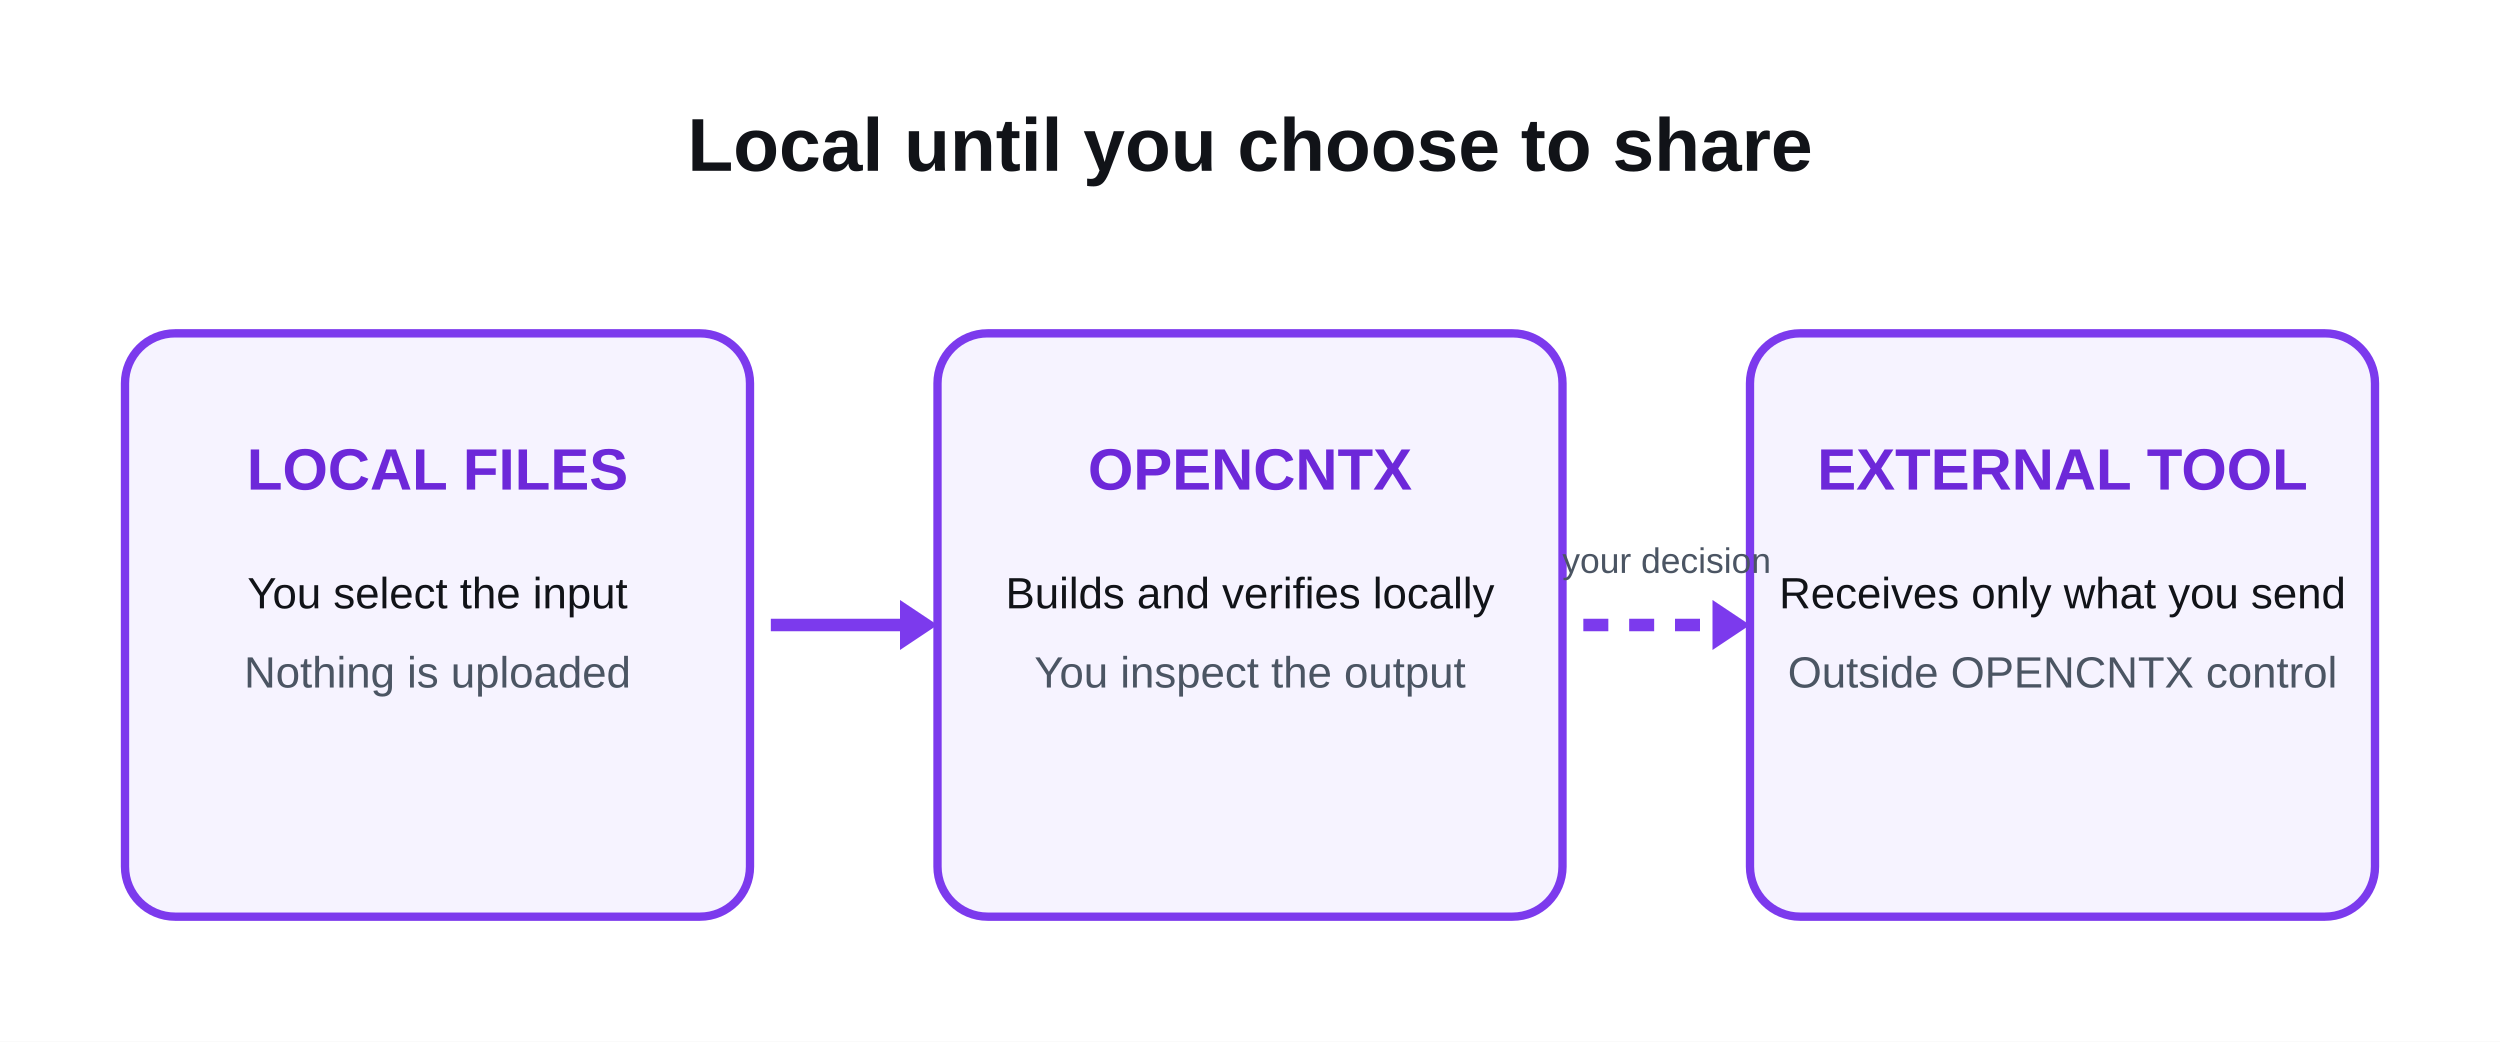
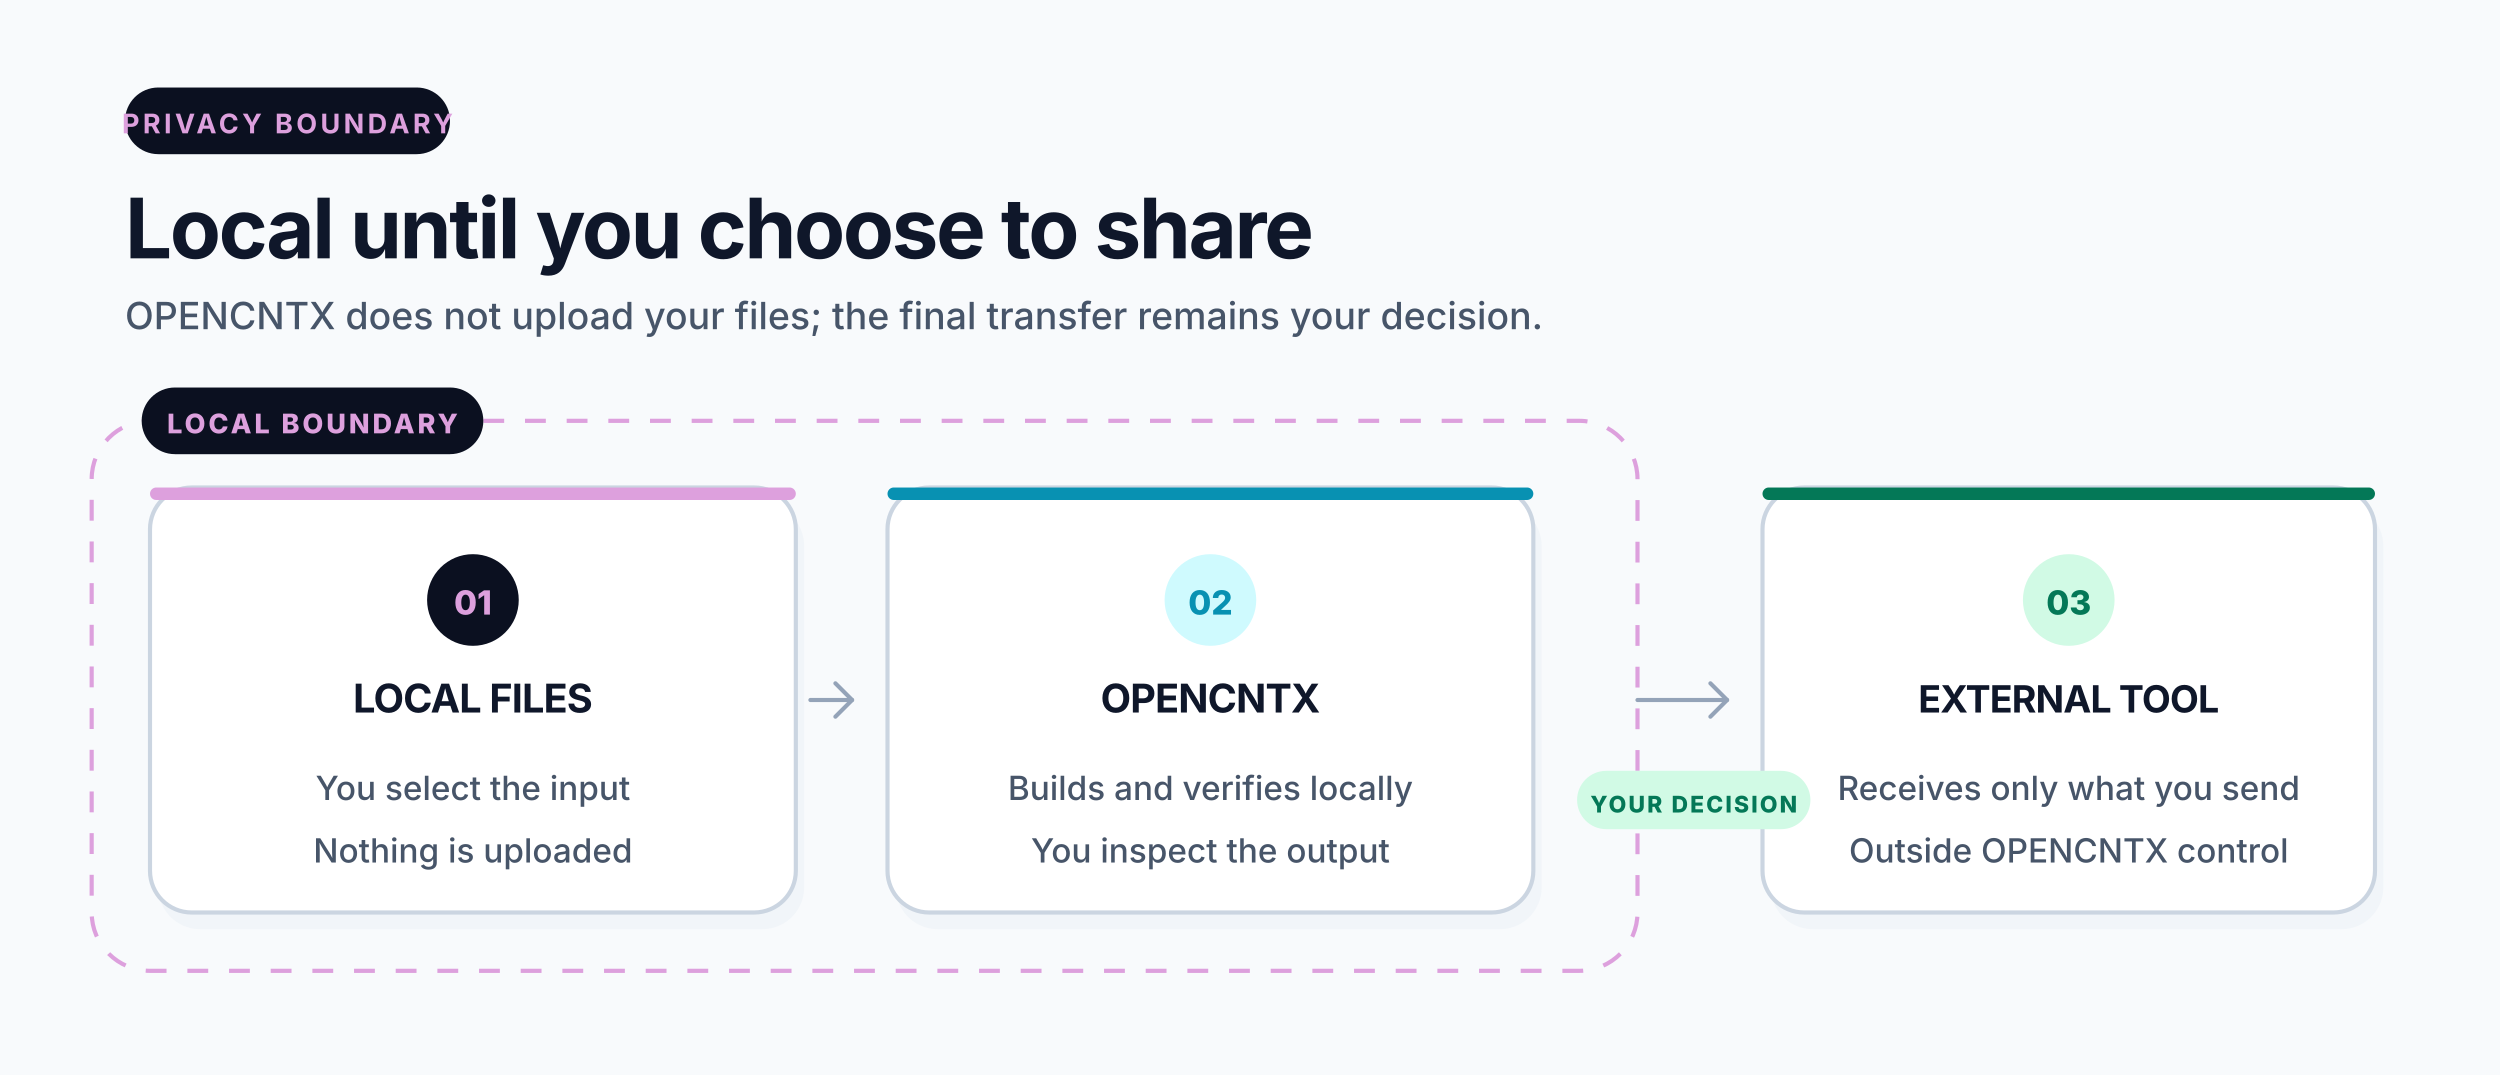
- <svg xmlns="http://www.w3.org/2000/svg" width="1200" height="500" viewBox="0 0 1200 500" role="img" aria-labelledby="title desc">
-   <rect width="1200" height="500" fill="#FFFFFF" />
-   <text x="600" y="82" text-anchor="middle" font-family="Arial, Helvetica, sans-serif" font-size="36" font-weight="700" fill="#111318">Local until you choose to share</text>
-   <g font-family="Arial, Helvetica, sans-serif">
-     <rect x="60" y="160" width="300" height="280" rx="24" fill="#F6F3FF" stroke="#7C3AED" stroke-width="4" />
-     <rect x="450" y="160" width="300" height="280" rx="24" fill="#F6F3FF" stroke="#7C3AED" stroke-width="4" />
-     <rect x="840" y="160" width="300" height="280" rx="24" fill="#F6F3FF" stroke="#7C3AED" stroke-width="4" />
-     <text x="210" y="235" text-anchor="middle" font-size="28" font-weight="700" fill="#6D28D9">LOCAL FILES</text>
-     <text x="210" y="292" text-anchor="middle" font-size="21" fill="#111318">You select the input</text>
-     <text x="210" y="330" text-anchor="middle" font-size="21" fill="#4B5563">Nothing is uploaded</text>
-     <text x="600" y="235" text-anchor="middle" font-size="28" font-weight="700" fill="#6D28D9">OPENCNTX</text>
-     <text x="600" y="292" text-anchor="middle" font-size="21" fill="#111318">Builds and verifies locally</text>
-     <text x="600" y="330" text-anchor="middle" font-size="21" fill="#4B5563">You inspect the output</text>
-     <text x="990" y="235" text-anchor="middle" font-size="28" font-weight="700" fill="#6D28D9">EXTERNAL TOOL</text>
-     <text x="990" y="292" text-anchor="middle" font-size="21" fill="#111318">Receives only what you send</text>
-     <text x="990" y="330" text-anchor="middle" font-size="21" fill="#4B5563">Outside OPENCNTX control</text>
-   </g>
-   <line x1="370" y1="300" x2="432" y2="300" stroke="#7C3AED" stroke-width="6" />
-   <polygon points="432,288 450,300 432,312" fill="#7C3AED" />
-   <line x1="760" y1="300" x2="822" y2="300" stroke="#7C3AED" stroke-width="6" stroke-dasharray="12 10" />
-   <polygon points="822,288 840,300 822,312" fill="#7C3AED" />
-   <text x="800" y="275" text-anchor="middle" font-family="Arial, Helvetica, sans-serif" font-size="17" fill="#4B5563">your decision</text>
+ <svg xmlns="http://www.w3.org/2000/svg" width="1200" height="516" viewBox="0 0 1200 516" role="img" aria-labelledby="title desc">
+   <rect width="1200" height="516" fill="#F8FAFC" />
+   <rect x="60" y="42" width="156" height="32" rx="16" fill="#0B1020" />
+   <text x="138.0" y="64" text-anchor="middle" fill="#DDA0DD" font-family="Inter, ui-sans-serif, -apple-system, BlinkMacSystemFont, Segoe UI, sans-serif" font-size="13" font-weight="750" letter-spacing="1.6">PRIVACY BOUNDARY</text>
+   <text x="60" y="124" text-anchor="start" fill="#0F172A" font-family="Inter, ui-sans-serif, -apple-system, BlinkMacSystemFont, Segoe UI, sans-serif" font-size="40" font-weight="750" letter-spacing="-1.1">Local until you choose to share</text>
+   <text x="60" y="158" text-anchor="start" fill="#475569" font-family="Inter, ui-sans-serif, -apple-system, BlinkMacSystemFont, Segoe UI, sans-serif" font-size="18" font-weight="450">OPENCNTX does not upload your files; the final transfer remains your decision.</text>
+   <rect x="44" y="202" width="742" height="264" rx="28" fill="none" stroke="#DDA0DD" stroke-width="2" stroke-dasharray="10 10" />
+   <rect x="68" y="186" width="164" height="32" rx="16" fill="#0B1020" />
+   <text x="150" y="208" text-anchor="middle" fill="#DDA0DD" font-family="Inter, ui-sans-serif, -apple-system, BlinkMacSystemFont, Segoe UI, sans-serif" font-size="13" font-weight="780" letter-spacing="1.4">LOCAL BOUNDARY</text>
+   <rect x="76" y="242" width="310" height="204" rx="20" fill="#F1F5F9" />
+   <rect id="card-local-files" x="72" y="234" width="310" height="204" rx="20" fill="#FFFFFF" stroke="#CBD5E1" stroke-width="2" />
+   <rect x="72" y="234" width="310" height="6" rx="3" fill="#DDA0DD" />
+   <circle cx="227.0" cy="288" r="22" fill="#0B1020" />
+   <text x="227.0" y="295" text-anchor="middle" fill="#DDA0DD" font-family="Inter, ui-sans-serif, -apple-system, BlinkMacSystemFont, Segoe UI, sans-serif" font-size="16" font-weight="800">01</text>
+   <text x="227.0" y="342" text-anchor="middle" fill="#0F172A" font-family="Inter, ui-sans-serif, -apple-system, BlinkMacSystemFont, Segoe UI, sans-serif" font-size="19" font-weight="720" letter-spacing="-0.4">LOCAL FILES</text>
+   <text x="227.0" y="384" text-anchor="middle" fill="#475569" font-family="Inter, ui-sans-serif, -apple-system, BlinkMacSystemFont, Segoe UI, sans-serif" font-size="16" font-weight="450">You select the input</text>
+   <text x="227.0" y="414" text-anchor="middle" fill="#475569" font-family="Inter, ui-sans-serif, -apple-system, BlinkMacSystemFont, Segoe UI, sans-serif" font-size="16" font-weight="450">Nothing is uploaded</text>
+   <rect x="430" y="242" width="310" height="204" rx="20" fill="#F1F5F9" />
+   <rect id="card-opencntx" x="426" y="234" width="310" height="204" rx="20" fill="#FFFFFF" stroke="#CBD5E1" stroke-width="2" />
+   <rect x="426" y="234" width="310" height="6" rx="3" fill="#0891B2" />
+   <circle cx="581.0" cy="288" r="22" fill="#CFFAFE" />
+   <text x="581.0" y="295" text-anchor="middle" fill="#0891B2" font-family="Inter, ui-sans-serif, -apple-system, BlinkMacSystemFont, Segoe UI, sans-serif" font-size="16" font-weight="800">02</text>
+   <text x="581.0" y="342" text-anchor="middle" fill="#0F172A" font-family="Inter, ui-sans-serif, -apple-system, BlinkMacSystemFont, Segoe UI, sans-serif" font-size="19" font-weight="720" letter-spacing="-0.4">OPENCNTX</text>
+   <text x="581.0" y="384" text-anchor="middle" fill="#475569" font-family="Inter, ui-sans-serif, -apple-system, BlinkMacSystemFont, Segoe UI, sans-serif" font-size="16" font-weight="450">Builds and verifies locally</text>
+   <text x="581.0" y="414" text-anchor="middle" fill="#475569" font-family="Inter, ui-sans-serif, -apple-system, BlinkMacSystemFont, Segoe UI, sans-serif" font-size="16" font-weight="450">You inspect the output</text>
+   <line x1="389" y1="336" x2="409" y2="336" stroke="#94A3B8" stroke-width="2" stroke-linecap="round" />
+   <polyline points="401,328 409,336 401,344" fill="none" stroke="#94A3B8" stroke-width="2" stroke-linecap="round" stroke-linejoin="round" />
+   <rect x="850" y="242" width="294" height="204" rx="20" fill="#F1F5F9" />
+   <rect id="card-external" x="846" y="234" width="294" height="204" rx="20" fill="#FFFFFF" stroke="#CBD5E1" stroke-width="2" />
+   <rect x="846" y="234" width="294" height="6" rx="3" fill="#047857" />
+   <circle cx="993.0" cy="288" r="22" fill="#D1FAE5" />
+   <text x="993.0" y="295" text-anchor="middle" fill="#047857" font-family="Inter, ui-sans-serif, -apple-system, BlinkMacSystemFont, Segoe UI, sans-serif" font-size="16" font-weight="800">03</text>
+   <text x="993.0" y="342" text-anchor="middle" fill="#0F172A" font-family="Inter, ui-sans-serif, -apple-system, BlinkMacSystemFont, Segoe UI, sans-serif" font-size="18" font-weight="720" letter-spacing="-0.4">EXTERNAL TOOL</text>
+   <text x="993.0" y="384" text-anchor="middle" fill="#475569" font-family="Inter, ui-sans-serif, -apple-system, BlinkMacSystemFont, Segoe UI, sans-serif" font-size="16" font-weight="450">Receives only what you send</text>
+   <text x="993.0" y="414" text-anchor="middle" fill="#475569" font-family="Inter, ui-sans-serif, -apple-system, BlinkMacSystemFont, Segoe UI, sans-serif" font-size="16" font-weight="450">Outside OPENCNTX control</text>
+   <line x1="786" y1="336" x2="829" y2="336" stroke="#94A3B8" stroke-width="2" stroke-linecap="round" />
+   <polyline points="821,328 829,336 821,344" fill="none" stroke="#94A3B8" stroke-width="2" stroke-linecap="round" stroke-linejoin="round" />
+   <rect x="757" y="370" width="112" height="28" rx="14" fill="#D1FAE5" />
+   <text x="813" y="390" text-anchor="middle" fill="#047857" font-family="Inter, ui-sans-serif, -apple-system, BlinkMacSystemFont, Segoe UI, sans-serif" font-size="11" font-weight="800" letter-spacing="1.0">YOUR DECISION</text>
</svg>
